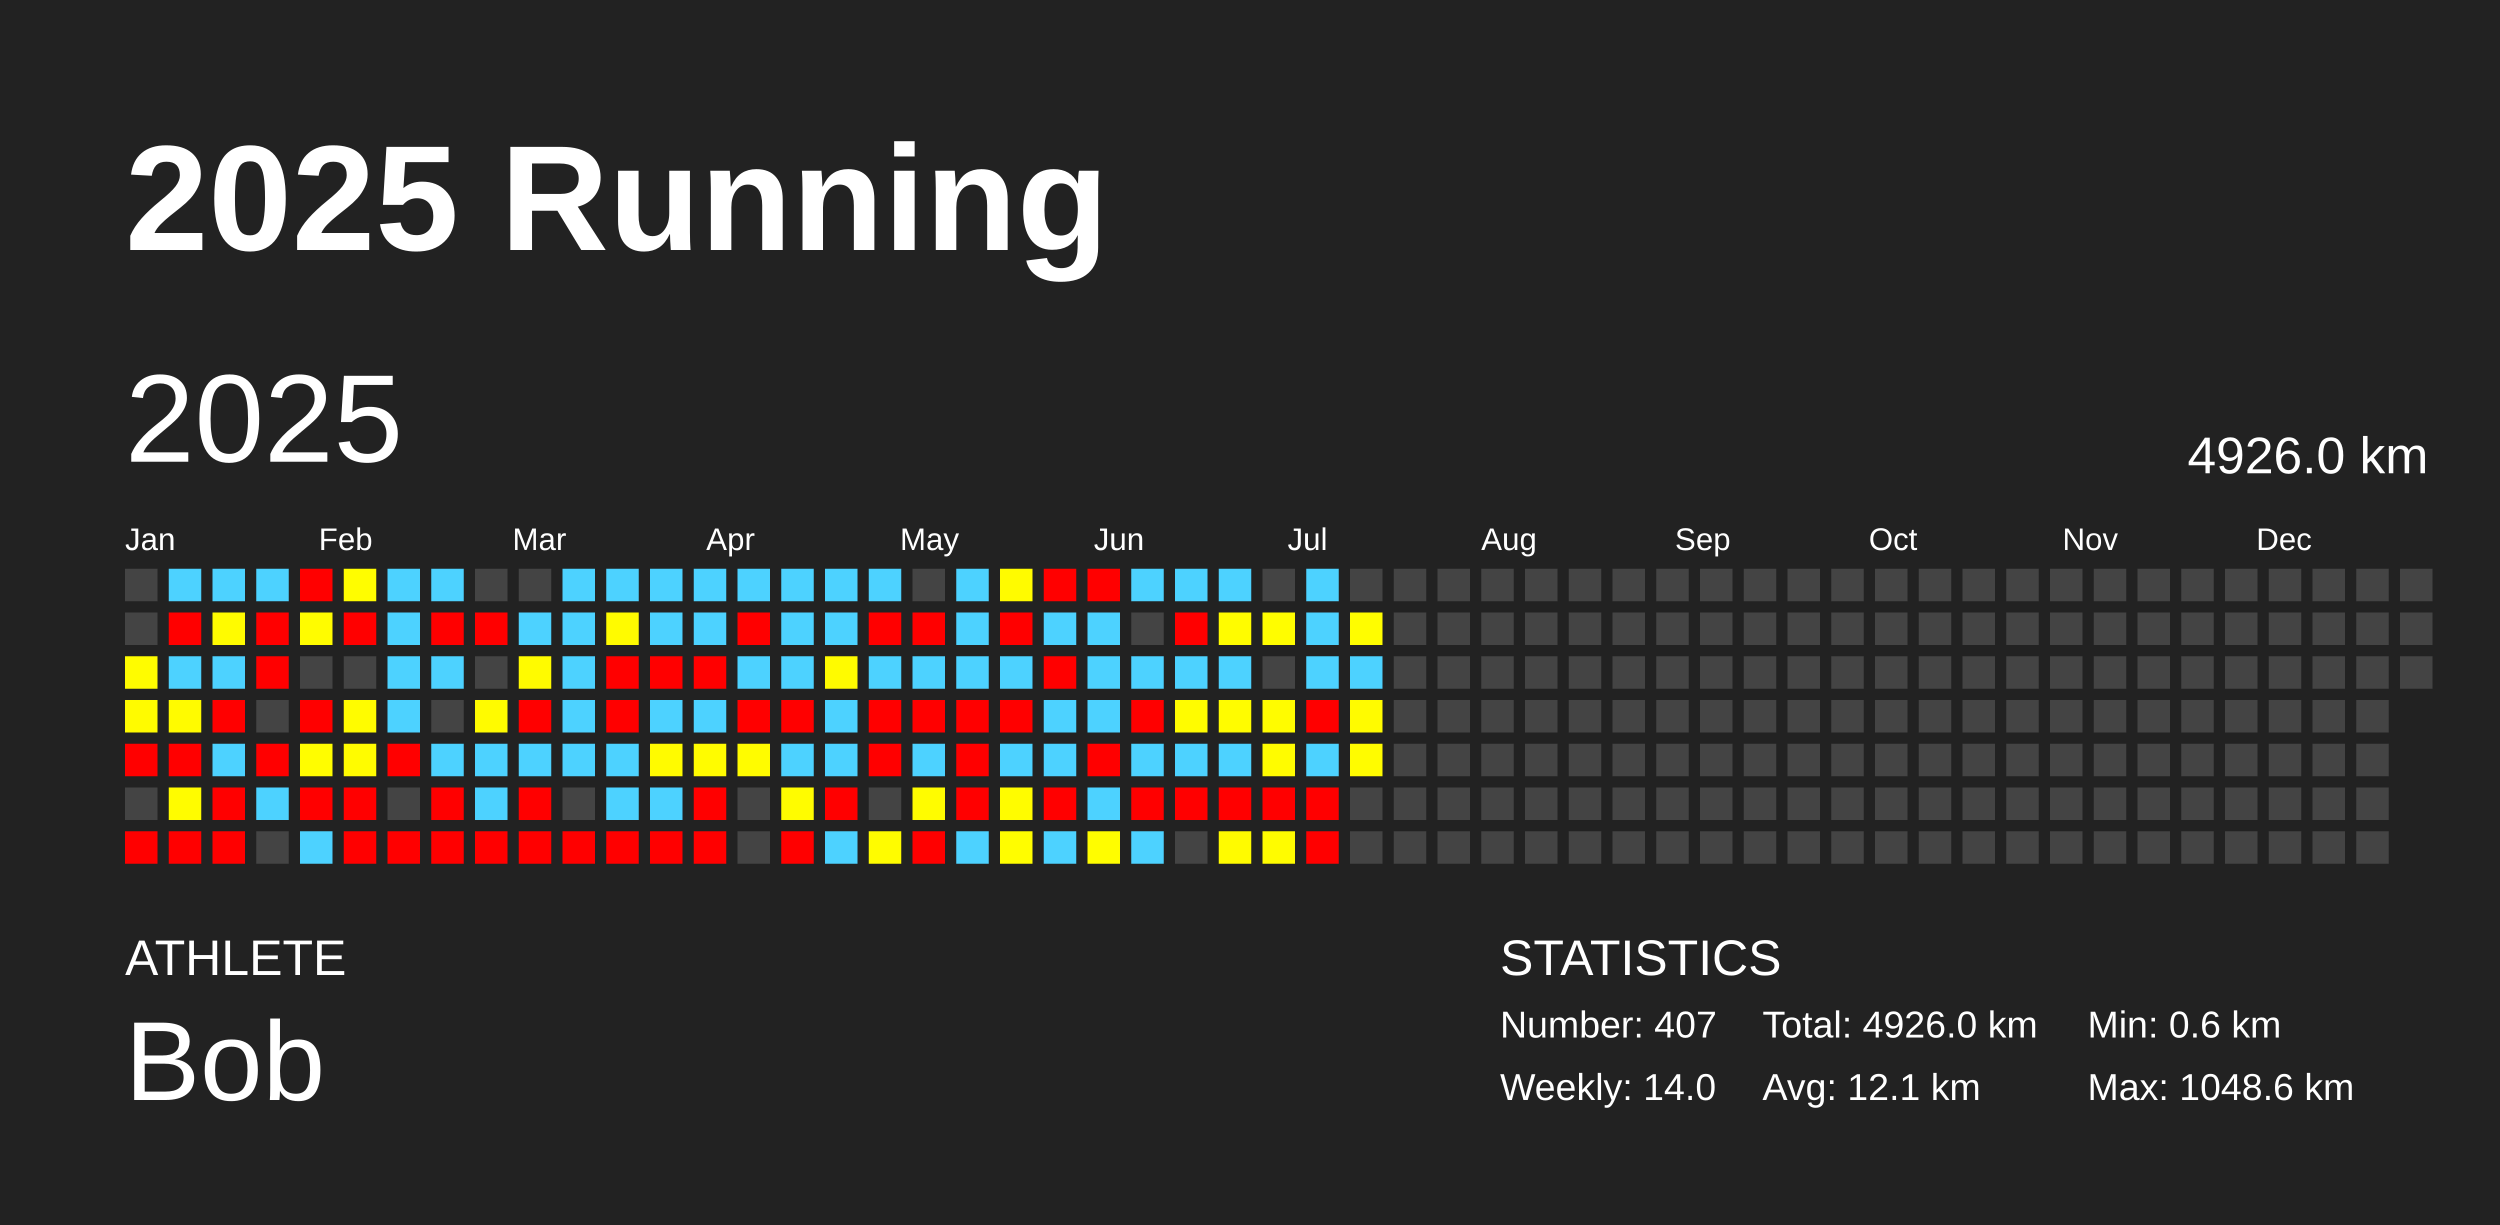
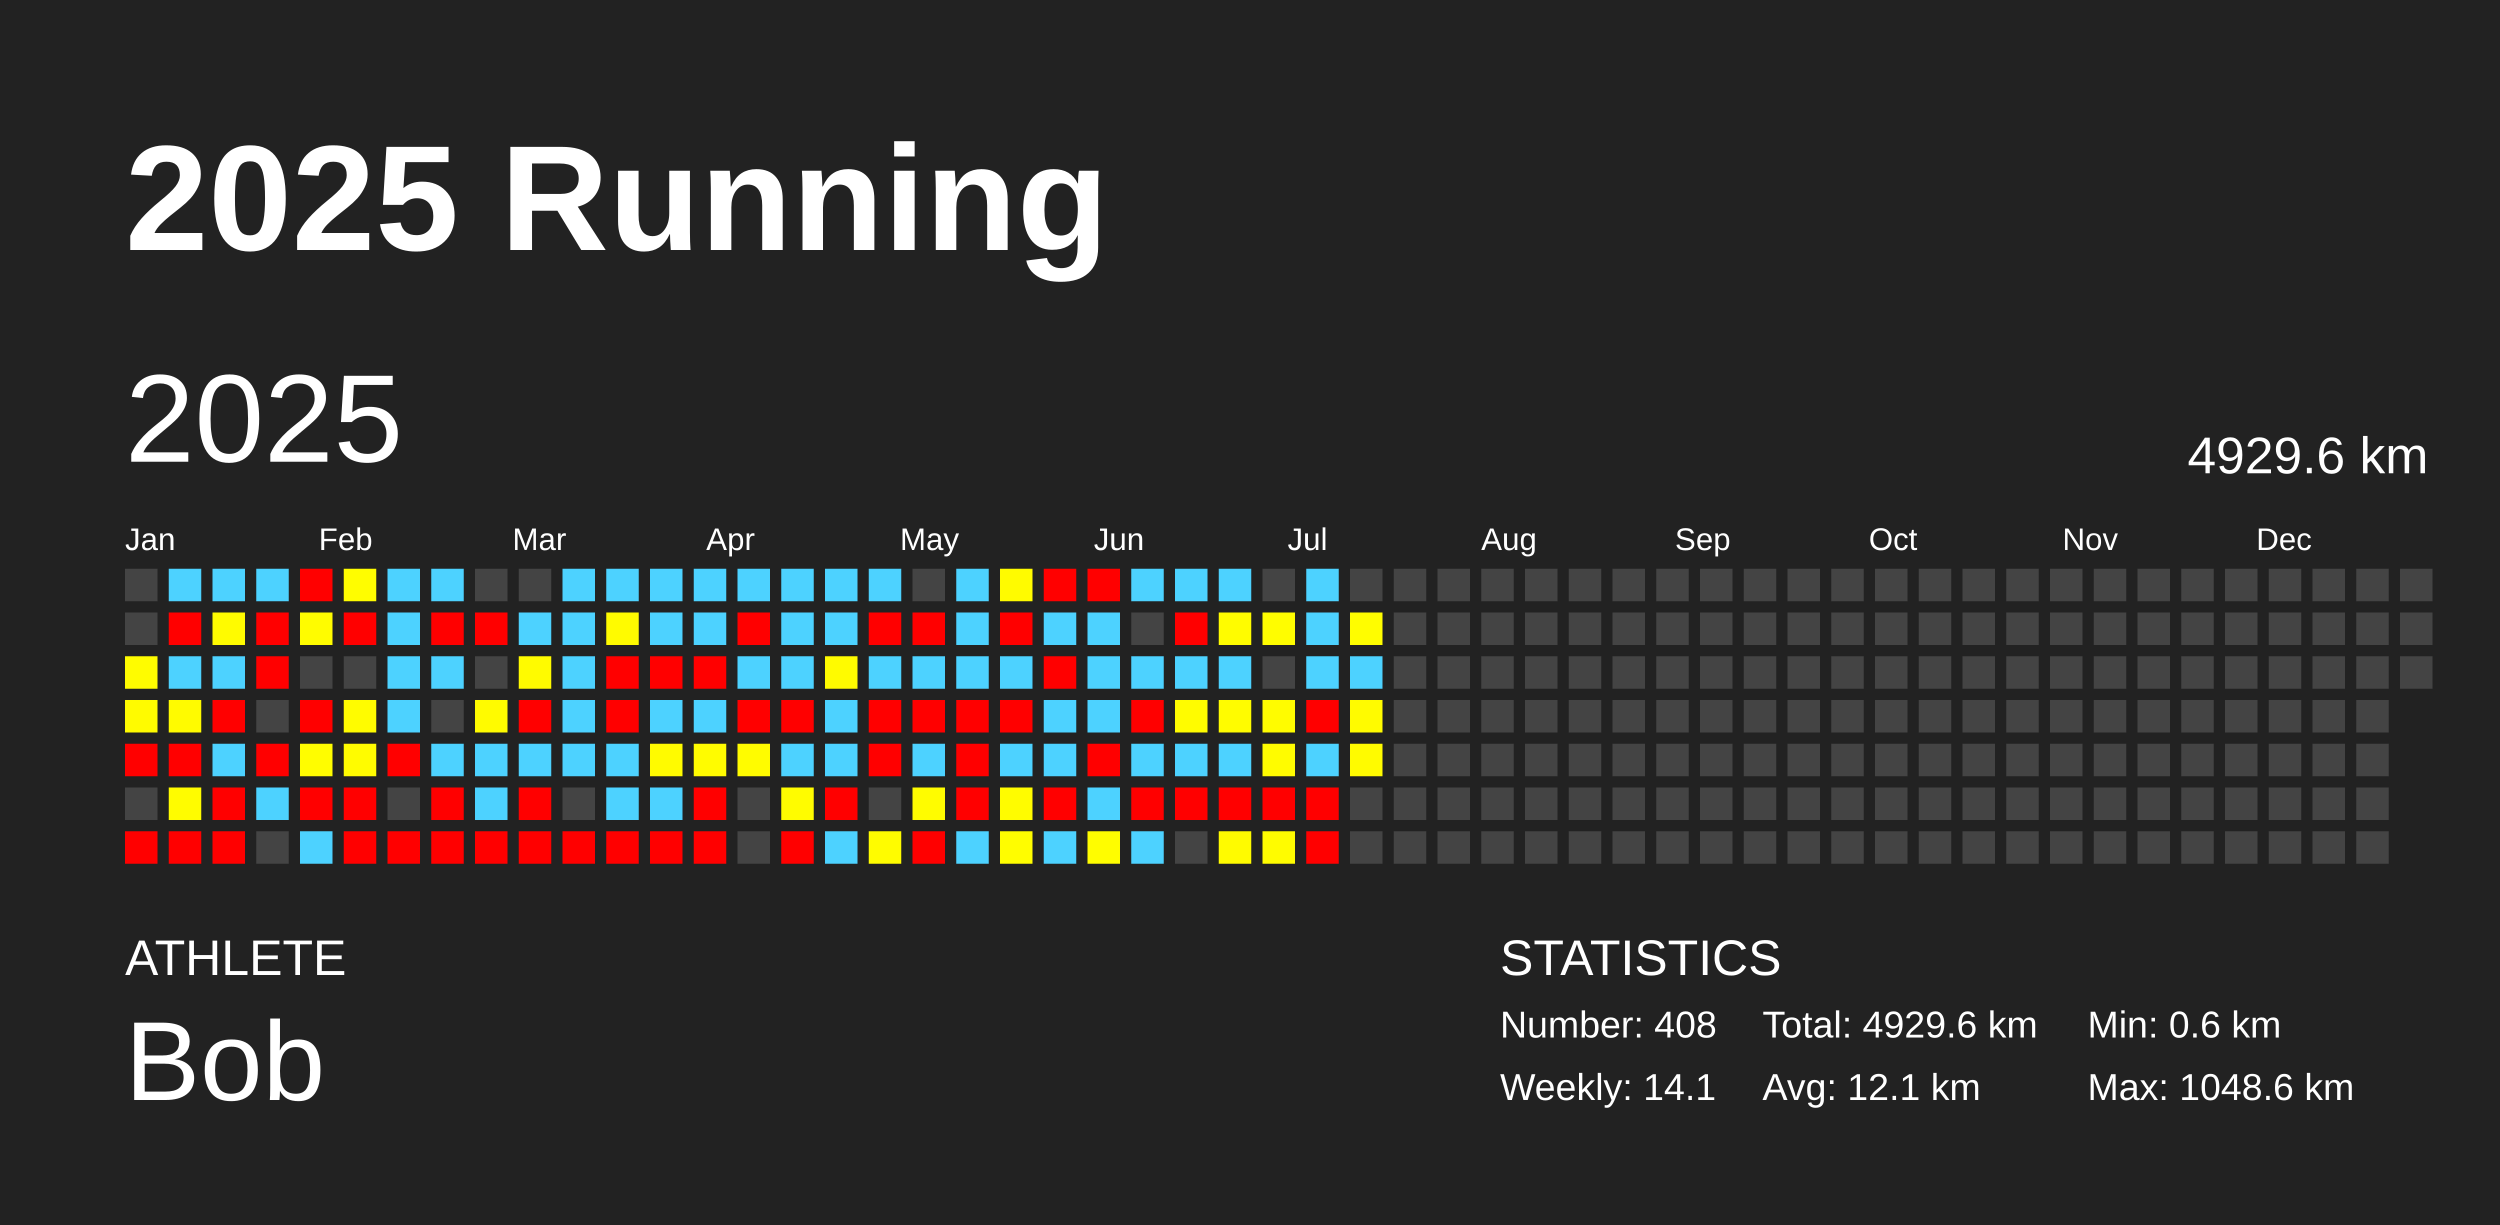
<svg xmlns="http://www.w3.org/2000/svg" baseProfile="full" height="98mm" version="1.1" viewBox="0,0,200,98" width="200mm">
  <defs />
  <rect fill="#222222" height="98" width="200" x="0" y="0" />
  <text fill="#FFFFFF" style="font-size:12px; font-family:Arial; font-weight:bold;" x="10" y="20">2025 Running</text>
  <text fill="#FFFFFF" style="font-size:4px; font-family:Arial" x="10" y="78">ATHLETE</text>
  <text fill="#FFFFFF" style="font-size:9px; font-family:Arial" x="10" y="88">Bob</text>
  <text fill="#FFFFFF" style="font-size:4px; font-family:Arial" x="120" y="78">STATISTICS</text>
-   <text fill="#FFFFFF" style="font-size:3px; font-family:Arial" x="120" y="83">Number: 407</text>
-   <text fill="#FFFFFF" style="font-size:3px; font-family:Arial" x="120" y="88">Weekly: 14.0</text>
-   <text fill="#FFFFFF" style="font-size:3px; font-family:Arial" x="141" y="83">Total: 4926.0 km</text>
+   <text fill="#FFFFFF" style="font-size:3px; font-family:Arial" x="120" y="83">Number: 408</text>
+   <text fill="#FFFFFF" style="font-size:3px; font-family:Arial" x="120" y="88">Weekly: 14.1</text>
+   <text fill="#FFFFFF" style="font-size:3px; font-family:Arial" x="141" y="83">Total: 4929.6 km</text>
  <text fill="#FFFFFF" style="font-size:3px; font-family:Arial" x="141" y="88">Avg: 12.1 km</text>
  <text fill="#FFFFFF" style="font-size:3px; font-family:Arial" x="167" y="83">Min: 0.6 km</text>
  <text fill="#FFFFFF" style="font-size:3px; font-family:Arial" x="167" y="88">Max: 1048.6 km</text>
  <text dominant-baseline="hanging" fill="#FFFFFF" style="font-size:10.0px; font-family:Arial;" x="10" y="30">2025</text>
-   <text dominant-baseline="hanging" fill="#FFFFFF" style="font-size:4.125px; font-family:Arial;" x="175" y="35">4926.0 km</text>
+   <text dominant-baseline="hanging" fill="#FFFFFF" style="font-size:4.125px; font-family:Arial;" x="175" y="35">4929.6 km</text>
  <text fill="#FFFFFF" style="font-size:2.5px; font-family:Arial" x="10.0" y="44">Jan</text>
  <text fill="#FFFFFF" style="font-size:2.5px; font-family:Arial" x="25.5" y="44">Feb</text>
  <text fill="#FFFFFF" style="font-size:2.5px; font-family:Arial" x="41.0" y="44">Mar</text>
  <text fill="#FFFFFF" style="font-size:2.5px; font-family:Arial" x="56.5" y="44">Apr</text>
  <text fill="#FFFFFF" style="font-size:2.5px; font-family:Arial" x="72.0" y="44">May</text>
  <text fill="#FFFFFF" style="font-size:2.5px; font-family:Arial" x="87.5" y="44">Jun</text>
  <text fill="#FFFFFF" style="font-size:2.5px; font-family:Arial" x="103.0" y="44">Jul</text>
  <text fill="#FFFFFF" style="font-size:2.5px; font-family:Arial" x="118.5" y="44">Aug</text>
  <text fill="#FFFFFF" style="font-size:2.5px; font-family:Arial" x="134.0" y="44">Sep</text>
  <text fill="#FFFFFF" style="font-size:2.5px; font-family:Arial" x="149.5" y="44">Oct</text>
  <text fill="#FFFFFF" style="font-size:2.5px; font-family:Arial" x="165.0" y="44">Nov</text>
  <text fill="#FFFFFF" style="font-size:2.5px; font-family:Arial" x="180.5" y="44">Dec</text>
  <rect fill="#444444" height="2.6" width="2.6" x="10.0" y="45.5" />
  <rect fill="#444444" height="2.6" width="2.6" x="10.0" y="49.0" />
  <rect fill="#fffc00" height="2.6" width="2.6" x="10.0" y="52.5" />
  <rect fill="#fffb00" height="2.6" width="2.6" x="10.0" y="56.0" />
  <rect fill="red" height="2.6" width="2.6" x="10.0" y="59.5" />
  <rect fill="#444444" height="2.6" width="2.6" x="10.0" y="63.0" />
  <rect fill="red" height="2.6" width="2.6" x="10.0" y="66.5" />
  <rect fill="#4dd2ff" height="2.6" width="2.6" x="13.5" y="45.5" />
  <rect fill="red" height="2.6" width="2.6" x="13.5" y="49.0" />
  <rect fill="#4dd2ff" height="2.6" width="2.6" x="13.5" y="52.5" />
  <rect fill="#fffb00" height="2.6" width="2.6" x="13.5" y="56.0" />
  <rect fill="red" height="2.6" width="2.6" x="13.5" y="59.5" />
  <rect fill="#fffc00" height="2.6" width="2.6" x="13.5" y="63.0" />
  <rect fill="red" height="2.6" width="2.6" x="13.5" y="66.5" />
  <rect fill="#4dd2ff" height="2.6" width="2.6" x="17.0" y="45.5" />
  <rect fill="#fffb00" height="2.6" width="2.6" x="17.0" y="49.0" />
  <rect fill="#4dd2ff" height="2.6" width="2.6" x="17.0" y="52.5" />
  <rect fill="red" height="2.6" width="2.6" x="17.0" y="56.0" />
  <rect fill="#4dd2ff" height="2.6" width="2.6" x="17.0" y="59.5" />
  <rect fill="red" height="2.6" width="2.6" x="17.0" y="63.0" />
  <rect fill="red" height="2.6" width="2.6" x="17.0" y="66.5" />
  <rect fill="#4dd2ff" height="2.6" width="2.6" x="20.5" y="45.5" />
  <rect fill="red" height="2.6" width="2.6" x="20.5" y="49.0" />
  <rect fill="red" height="2.6" width="2.6" x="20.5" y="52.5" />
  <rect fill="#444444" height="2.6" width="2.6" x="20.5" y="56.0" />
  <rect fill="red" height="2.6" width="2.6" x="20.5" y="59.5" />
  <rect fill="#4dd2ff" height="2.6" width="2.6" x="20.5" y="63.0" />
  <rect fill="#444444" height="2.6" width="2.6" x="20.5" y="66.5" />
  <rect fill="red" height="2.6" width="2.6" x="24.0" y="45.5" />
  <rect fill="#fffc00" height="2.6" width="2.6" x="24.0" y="49.0" />
  <rect fill="#444444" height="2.6" width="2.6" x="24.0" y="52.5" />
  <rect fill="red" height="2.6" width="2.6" x="24.0" y="56.0" />
  <rect fill="#fffd00" height="2.6" width="2.6" x="24.0" y="59.5" />
  <rect fill="red" height="2.6" width="2.6" x="24.0" y="63.0" />
  <rect fill="#4dd2ff" height="2.6" width="2.6" x="24.0" y="66.5" />
  <rect fill="#fffd00" height="2.6" width="2.6" x="27.5" y="45.5" />
  <rect fill="red" height="2.6" width="2.6" x="27.5" y="49.0" />
  <rect fill="#444444" height="2.6" width="2.6" x="27.5" y="52.5" />
  <rect fill="#fffc00" height="2.6" width="2.6" x="27.5" y="56.0" />
  <rect fill="#fffc00" height="2.6" width="2.6" x="27.5" y="59.5" />
  <rect fill="red" height="2.6" width="2.6" x="27.5" y="63.0" />
  <rect fill="red" height="2.6" width="2.6" x="27.5" y="66.5" />
  <rect fill="#4dd2ff" height="2.6" width="2.6" x="31.0" y="45.5" />
  <rect fill="#4dd2ff" height="2.6" width="2.6" x="31.0" y="49.0" />
  <rect fill="#4dd2ff" height="2.6" width="2.6" x="31.0" y="52.5" />
  <rect fill="#4dd2ff" height="2.6" width="2.6" x="31.0" y="56.0" />
  <rect fill="red" height="2.6" width="2.6" x="31.0" y="59.5" />
  <rect fill="#444444" height="2.6" width="2.6" x="31.0" y="63.0" />
  <rect fill="red" height="2.6" width="2.6" x="31.0" y="66.5" />
  <rect fill="#4dd2ff" height="2.6" width="2.6" x="34.5" y="45.5" />
  <rect fill="red" height="2.6" width="2.6" x="34.5" y="49.0" />
  <rect fill="#4dd2ff" height="2.6" width="2.6" x="34.5" y="52.5" />
  <rect fill="#444444" height="2.6" width="2.6" x="34.5" y="56.0" />
  <rect fill="#4dd2ff" height="2.6" width="2.6" x="34.5" y="59.5" />
  <rect fill="red" height="2.6" width="2.6" x="34.5" y="63.0" />
  <rect fill="red" height="2.6" width="2.6" x="34.5" y="66.5" />
  <rect fill="#444444" height="2.6" width="2.6" x="38.0" y="45.5" />
  <rect fill="red" height="2.6" width="2.6" x="38.0" y="49.0" />
  <rect fill="#444444" height="2.6" width="2.6" x="38.0" y="52.5" />
  <rect fill="#fffb00" height="2.6" width="2.6" x="38.0" y="56.0" />
  <rect fill="#4dd2ff" height="2.6" width="2.6" x="38.0" y="59.5" />
  <rect fill="#4dd2ff" height="2.6" width="2.6" x="38.0" y="63.0" />
  <rect fill="red" height="2.6" width="2.6" x="38.0" y="66.5" />
  <rect fill="#444444" height="2.6" width="2.6" x="41.5" y="45.5" />
  <rect fill="#4dd2ff" height="2.6" width="2.6" x="41.5" y="49.0" />
  <rect fill="#fffb00" height="2.6" width="2.6" x="41.5" y="52.5" />
  <rect fill="red" height="2.6" width="2.6" x="41.5" y="56.0" />
  <rect fill="#4dd2ff" height="2.6" width="2.6" x="41.5" y="59.5" />
  <rect fill="red" height="2.6" width="2.6" x="41.5" y="63.0" />
  <rect fill="red" height="2.6" width="2.6" x="41.5" y="66.5" />
  <rect fill="#4dd2ff" height="2.6" width="2.6" x="45.0" y="45.5" />
  <rect fill="#4dd2ff" height="2.6" width="2.6" x="45.0" y="49.0" />
  <rect fill="#4dd2ff" height="2.6" width="2.6" x="45.0" y="52.5" />
  <rect fill="#4dd2ff" height="2.6" width="2.6" x="45.0" y="56.0" />
  <rect fill="#4dd2ff" height="2.6" width="2.6" x="45.0" y="59.5" />
  <rect fill="#444444" height="2.6" width="2.6" x="45.0" y="63.0" />
  <rect fill="red" height="2.6" width="2.6" x="45.0" y="66.5" />
  <rect fill="#4dd2ff" height="2.6" width="2.6" x="48.5" y="45.5" />
  <rect fill="#fffb00" height="2.6" width="2.6" x="48.5" y="49.0" />
  <rect fill="red" height="2.6" width="2.6" x="48.5" y="52.5" />
  <rect fill="red" height="2.6" width="2.6" x="48.5" y="56.0" />
  <rect fill="#4dd2ff" height="2.6" width="2.6" x="48.5" y="59.5" />
  <rect fill="#4dd2ff" height="2.6" width="2.6" x="48.5" y="63.0" />
  <rect fill="red" height="2.6" width="2.6" x="48.5" y="66.5" />
  <rect fill="#4dd2ff" height="2.6" width="2.6" x="52.0" y="45.5" />
  <rect fill="#4dd2ff" height="2.6" width="2.6" x="52.0" y="49.0" />
  <rect fill="red" height="2.6" width="2.6" x="52.0" y="52.5" />
  <rect fill="#4dd2ff" height="2.6" width="2.6" x="52.0" y="56.0" />
  <rect fill="#fffb00" height="2.6" width="2.6" x="52.0" y="59.5" />
  <rect fill="#4dd2ff" height="2.6" width="2.6" x="52.0" y="63.0" />
  <rect fill="red" height="2.6" width="2.6" x="52.0" y="66.5" />
  <rect fill="#4dd2ff" height="2.6" width="2.6" x="55.5" y="45.5" />
  <rect fill="#4dd2ff" height="2.6" width="2.6" x="55.5" y="49.0" />
  <rect fill="red" height="2.6" width="2.6" x="55.5" y="52.5" />
  <rect fill="#4dd2ff" height="2.6" width="2.6" x="55.5" y="56.0" />
  <rect fill="#fffc00" height="2.6" width="2.6" x="55.5" y="59.5" />
  <rect fill="red" height="2.6" width="2.6" x="55.5" y="63.0" />
  <rect fill="red" height="2.6" width="2.6" x="55.5" y="66.5" />
  <rect fill="#4dd2ff" height="2.6" width="2.6" x="59.0" y="45.5" />
  <rect fill="red" height="2.6" width="2.6" x="59.0" y="49.0" />
  <rect fill="#4dd2ff" height="2.6" width="2.6" x="59.0" y="52.5" />
  <rect fill="red" height="2.6" width="2.6" x="59.0" y="56.0" />
  <rect fill="#fffc00" height="2.6" width="2.6" x="59.0" y="59.5" />
  <rect fill="#444444" height="2.6" width="2.6" x="59.0" y="63.0" />
  <rect fill="#444444" height="2.6" width="2.6" x="59.0" y="66.5" />
  <rect fill="#4dd2ff" height="2.6" width="2.6" x="62.5" y="45.5" />
  <rect fill="#4dd2ff" height="2.6" width="2.6" x="62.5" y="49.0" />
  <rect fill="#4dd2ff" height="2.6" width="2.6" x="62.5" y="52.5" />
  <rect fill="red" height="2.6" width="2.6" x="62.5" y="56.0" />
  <rect fill="#4dd2ff" height="2.6" width="2.6" x="62.5" y="59.5" />
  <rect fill="#fffc00" height="2.6" width="2.6" x="62.5" y="63.0" />
  <rect fill="red" height="2.6" width="2.6" x="62.5" y="66.5" />
  <rect fill="#4dd2ff" height="2.6" width="2.6" x="66.0" y="45.5" />
  <rect fill="#4dd2ff" height="2.6" width="2.6" x="66.0" y="49.0" />
  <rect fill="#fffb00" height="2.6" width="2.6" x="66.0" y="52.5" />
  <rect fill="#4dd2ff" height="2.6" width="2.6" x="66.0" y="56.0" />
  <rect fill="#4dd2ff" height="2.6" width="2.6" x="66.0" y="59.5" />
  <rect fill="red" height="2.6" width="2.6" x="66.0" y="63.0" />
  <rect fill="#4dd2ff" height="2.6" width="2.6" x="66.0" y="66.5" />
  <rect fill="#4dd2ff" height="2.6" width="2.6" x="69.5" y="45.5" />
  <rect fill="red" height="2.6" width="2.6" x="69.5" y="49.0" />
  <rect fill="#4dd2ff" height="2.6" width="2.6" x="69.5" y="52.5" />
  <rect fill="red" height="2.6" width="2.6" x="69.5" y="56.0" />
  <rect fill="red" height="2.6" width="2.6" x="69.5" y="59.5" />
  <rect fill="#444444" height="2.6" width="2.6" x="69.5" y="63.0" />
  <rect fill="#fffc00" height="2.6" width="2.6" x="69.5" y="66.5" />
  <rect fill="#444444" height="2.6" width="2.6" x="73.0" y="45.5" />
  <rect fill="red" height="2.6" width="2.6" x="73.0" y="49.0" />
  <rect fill="#4dd2ff" height="2.6" width="2.6" x="73.0" y="52.5" />
  <rect fill="red" height="2.6" width="2.6" x="73.0" y="56.0" />
  <rect fill="#4dd2ff" height="2.6" width="2.6" x="73.0" y="59.5" />
  <rect fill="#fffc00" height="2.6" width="2.6" x="73.0" y="63.0" />
  <rect fill="red" height="2.6" width="2.6" x="73.0" y="66.5" />
  <rect fill="#4dd2ff" height="2.6" width="2.6" x="76.5" y="45.5" />
  <rect fill="#4dd2ff" height="2.6" width="2.6" x="76.5" y="49.0" />
  <rect fill="#4dd2ff" height="2.6" width="2.6" x="76.5" y="52.5" />
  <rect fill="red" height="2.6" width="2.6" x="76.5" y="56.0" />
  <rect fill="red" height="2.6" width="2.6" x="76.5" y="59.5" />
  <rect fill="red" height="2.6" width="2.6" x="76.5" y="63.0" />
  <rect fill="#4dd2ff" height="2.6" width="2.6" x="76.5" y="66.5" />
  <rect fill="#fffb00" height="2.6" width="2.6" x="80.0" y="45.5" />
  <rect fill="red" height="2.6" width="2.6" x="80.0" y="49.0" />
  <rect fill="#4dd2ff" height="2.6" width="2.6" x="80.0" y="52.5" />
  <rect fill="red" height="2.6" width="2.6" x="80.0" y="56.0" />
  <rect fill="#4dd2ff" height="2.6" width="2.6" x="80.0" y="59.5" />
  <rect fill="#fffc00" height="2.6" width="2.6" x="80.0" y="63.0" />
  <rect fill="#fffd00" height="2.6" width="2.6" x="80.0" y="66.5" />
  <rect fill="red" height="2.6" width="2.6" x="83.5" y="45.5" />
  <rect fill="#4dd2ff" height="2.6" width="2.6" x="83.5" y="49.0" />
  <rect fill="red" height="2.6" width="2.6" x="83.5" y="52.5" />
  <rect fill="#4dd2ff" height="2.6" width="2.6" x="83.5" y="56.0" />
  <rect fill="#4dd2ff" height="2.6" width="2.6" x="83.5" y="59.5" />
  <rect fill="red" height="2.6" width="2.6" x="83.5" y="63.0" />
  <rect fill="#4dd2ff" height="2.6" width="2.6" x="83.5" y="66.5" />
  <rect fill="red" height="2.6" width="2.6" x="87.0" y="45.5" />
  <rect fill="#4dd2ff" height="2.6" width="2.6" x="87.0" y="49.0" />
  <rect fill="#4dd2ff" height="2.6" width="2.6" x="87.0" y="52.5" />
  <rect fill="#4dd2ff" height="2.6" width="2.6" x="87.0" y="56.0" />
  <rect fill="red" height="2.6" width="2.6" x="87.0" y="59.5" />
  <rect fill="#4dd2ff" height="2.6" width="2.6" x="87.0" y="63.0" />
  <rect fill="#fffd00" height="2.6" width="2.6" x="87.0" y="66.5" />
  <rect fill="#4dd2ff" height="2.6" width="2.6" x="90.5" y="45.5" />
  <rect fill="#444444" height="2.6" width="2.6" x="90.5" y="49.0" />
  <rect fill="#4dd2ff" height="2.6" width="2.6" x="90.5" y="52.5" />
  <rect fill="red" height="2.6" width="2.6" x="90.5" y="56.0" />
  <rect fill="#4dd2ff" height="2.6" width="2.6" x="90.5" y="59.5" />
  <rect fill="red" height="2.6" width="2.6" x="90.5" y="63.0" />
  <rect fill="#4dd2ff" height="2.6" width="2.6" x="90.5" y="66.5" />
  <rect fill="#4dd2ff" height="2.6" width="2.6" x="94.0" y="45.5" />
  <rect fill="red" height="2.6" width="2.6" x="94.0" y="49.0" />
  <rect fill="#4dd2ff" height="2.6" width="2.6" x="94.0" y="52.5" />
  <rect fill="#fffc00" height="2.6" width="2.6" x="94.0" y="56.0" />
  <rect fill="#4dd2ff" height="2.6" width="2.6" x="94.0" y="59.5" />
  <rect fill="red" height="2.6" width="2.6" x="94.0" y="63.0" />
  <rect fill="#444444" height="2.6" width="2.6" x="94.0" y="66.5" />
  <rect fill="#4dd2ff" height="2.6" width="2.6" x="97.5" y="45.5" />
  <rect fill="#fffc00" height="2.6" width="2.6" x="97.5" y="49.0" />
  <rect fill="#4dd2ff" height="2.6" width="2.6" x="97.5" y="52.5" />
  <rect fill="#fffc00" height="2.6" width="2.6" x="97.5" y="56.0" />
  <rect fill="#4dd2ff" height="2.6" width="2.6" x="97.5" y="59.5" />
  <rect fill="red" height="2.6" width="2.6" x="97.5" y="63.0" />
  <rect fill="#fffb00" height="2.6" width="2.6" x="97.5" y="66.5" />
  <rect fill="#444444" height="2.6" width="2.6" x="101.0" y="45.5" />
  <rect fill="#fffd00" height="2.6" width="2.6" x="101.0" y="49.0" />
  <rect fill="#444444" height="2.6" width="2.6" x="101.0" y="52.5" />
  <rect fill="#fffc00" height="2.6" width="2.6" x="101.0" y="56.0" />
  <rect fill="#fffc00" height="2.6" width="2.6" x="101.0" y="59.5" />
  <rect fill="red" height="2.6" width="2.6" x="101.0" y="63.0" />
  <rect fill="#fffc00" height="2.6" width="2.6" x="101.0" y="66.5" />
  <rect fill="#4dd2ff" height="2.6" width="2.6" x="104.5" y="45.5" />
  <rect fill="#4dd2ff" height="2.6" width="2.6" x="104.5" y="49.0" />
  <rect fill="#4dd2ff" height="2.6" width="2.6" x="104.5" y="52.5" />
  <rect fill="red" height="2.6" width="2.6" x="104.5" y="56.0" />
  <rect fill="#4dd2ff" height="2.6" width="2.6" x="104.5" y="59.5" />
  <rect fill="red" height="2.6" width="2.6" x="104.5" y="63.0" />
  <rect fill="red" height="2.6" width="2.6" x="104.5" y="66.5" />
  <rect fill="#444444" height="2.6" width="2.6" x="108.0" y="45.5" />
  <rect fill="#fffd00" height="2.6" width="2.6" x="108.0" y="49.0" />
  <rect fill="#4dd2ff" height="2.6" width="2.6" x="108.0" y="52.5" />
  <rect fill="#fffb00" height="2.6" width="2.6" x="108.0" y="56.0" />
-   <rect fill="#fffc00" height="2.6" width="2.6" x="108.0" y="59.5" />
+   <rect fill="#fffb00" height="2.6" width="2.6" x="108.0" y="59.5" />
  <rect fill="#444444" height="2.6" width="2.6" x="108.0" y="63.0" />
  <rect fill="#444444" height="2.6" width="2.6" x="108.0" y="66.5" />
  <rect fill="#444444" height="2.6" width="2.6" x="111.5" y="45.5" />
  <rect fill="#444444" height="2.6" width="2.6" x="111.5" y="49.0" />
  <rect fill="#444444" height="2.6" width="2.6" x="111.5" y="52.5" />
  <rect fill="#444444" height="2.6" width="2.6" x="111.5" y="56.0" />
  <rect fill="#444444" height="2.6" width="2.6" x="111.5" y="59.5" />
  <rect fill="#444444" height="2.6" width="2.6" x="111.5" y="63.0" />
  <rect fill="#444444" height="2.6" width="2.6" x="111.5" y="66.5" />
  <rect fill="#444444" height="2.6" width="2.6" x="115.0" y="45.5" />
  <rect fill="#444444" height="2.6" width="2.6" x="115.0" y="49.0" />
  <rect fill="#444444" height="2.6" width="2.6" x="115.0" y="52.5" />
  <rect fill="#444444" height="2.6" width="2.6" x="115.0" y="56.0" />
  <rect fill="#444444" height="2.6" width="2.6" x="115.0" y="59.5" />
  <rect fill="#444444" height="2.6" width="2.6" x="115.0" y="63.0" />
  <rect fill="#444444" height="2.6" width="2.6" x="115.0" y="66.5" />
  <rect fill="#444444" height="2.6" width="2.6" x="118.5" y="45.5" />
  <rect fill="#444444" height="2.6" width="2.6" x="118.5" y="49.0" />
  <rect fill="#444444" height="2.6" width="2.6" x="118.5" y="52.5" />
  <rect fill="#444444" height="2.6" width="2.6" x="118.5" y="56.0" />
  <rect fill="#444444" height="2.6" width="2.6" x="118.5" y="59.5" />
  <rect fill="#444444" height="2.6" width="2.6" x="118.5" y="63.0" />
  <rect fill="#444444" height="2.6" width="2.6" x="118.5" y="66.5" />
  <rect fill="#444444" height="2.6" width="2.6" x="122.0" y="45.5" />
  <rect fill="#444444" height="2.6" width="2.6" x="122.0" y="49.0" />
  <rect fill="#444444" height="2.6" width="2.6" x="122.0" y="52.5" />
  <rect fill="#444444" height="2.6" width="2.6" x="122.0" y="56.0" />
  <rect fill="#444444" height="2.6" width="2.6" x="122.0" y="59.5" />
  <rect fill="#444444" height="2.6" width="2.6" x="122.0" y="63.0" />
  <rect fill="#444444" height="2.6" width="2.6" x="122.0" y="66.5" />
  <rect fill="#444444" height="2.6" width="2.6" x="125.5" y="45.5" />
  <rect fill="#444444" height="2.6" width="2.6" x="125.5" y="49.0" />
  <rect fill="#444444" height="2.6" width="2.6" x="125.5" y="52.5" />
  <rect fill="#444444" height="2.6" width="2.6" x="125.5" y="56.0" />
  <rect fill="#444444" height="2.6" width="2.6" x="125.5" y="59.5" />
  <rect fill="#444444" height="2.6" width="2.6" x="125.5" y="63.0" />
  <rect fill="#444444" height="2.6" width="2.6" x="125.5" y="66.5" />
  <rect fill="#444444" height="2.6" width="2.6" x="129.0" y="45.5" />
  <rect fill="#444444" height="2.6" width="2.6" x="129.0" y="49.0" />
  <rect fill="#444444" height="2.6" width="2.6" x="129.0" y="52.5" />
  <rect fill="#444444" height="2.6" width="2.6" x="129.0" y="56.0" />
  <rect fill="#444444" height="2.6" width="2.6" x="129.0" y="59.5" />
  <rect fill="#444444" height="2.6" width="2.6" x="129.0" y="63.0" />
  <rect fill="#444444" height="2.6" width="2.6" x="129.0" y="66.5" />
  <rect fill="#444444" height="2.6" width="2.6" x="132.5" y="45.5" />
  <rect fill="#444444" height="2.6" width="2.6" x="132.5" y="49.0" />
  <rect fill="#444444" height="2.6" width="2.6" x="132.5" y="52.5" />
  <rect fill="#444444" height="2.6" width="2.6" x="132.5" y="56.0" />
  <rect fill="#444444" height="2.6" width="2.6" x="132.5" y="59.5" />
  <rect fill="#444444" height="2.6" width="2.6" x="132.5" y="63.0" />
  <rect fill="#444444" height="2.6" width="2.6" x="132.5" y="66.5" />
  <rect fill="#444444" height="2.6" width="2.6" x="136.0" y="45.5" />
  <rect fill="#444444" height="2.6" width="2.6" x="136.0" y="49.0" />
  <rect fill="#444444" height="2.6" width="2.6" x="136.0" y="52.5" />
  <rect fill="#444444" height="2.6" width="2.6" x="136.0" y="56.0" />
  <rect fill="#444444" height="2.6" width="2.6" x="136.0" y="59.5" />
  <rect fill="#444444" height="2.6" width="2.6" x="136.0" y="63.0" />
  <rect fill="#444444" height="2.6" width="2.6" x="136.0" y="66.5" />
  <rect fill="#444444" height="2.6" width="2.6" x="139.5" y="45.5" />
  <rect fill="#444444" height="2.6" width="2.6" x="139.5" y="49.0" />
  <rect fill="#444444" height="2.6" width="2.6" x="139.5" y="52.5" />
  <rect fill="#444444" height="2.6" width="2.6" x="139.5" y="56.0" />
  <rect fill="#444444" height="2.6" width="2.6" x="139.5" y="59.5" />
  <rect fill="#444444" height="2.6" width="2.6" x="139.5" y="63.0" />
  <rect fill="#444444" height="2.6" width="2.6" x="139.5" y="66.5" />
  <rect fill="#444444" height="2.6" width="2.6" x="143.0" y="45.5" />
  <rect fill="#444444" height="2.6" width="2.6" x="143.0" y="49.0" />
  <rect fill="#444444" height="2.6" width="2.6" x="143.0" y="52.5" />
  <rect fill="#444444" height="2.6" width="2.6" x="143.0" y="56.0" />
  <rect fill="#444444" height="2.6" width="2.6" x="143.0" y="59.5" />
  <rect fill="#444444" height="2.6" width="2.6" x="143.0" y="63.0" />
  <rect fill="#444444" height="2.6" width="2.6" x="143.0" y="66.5" />
  <rect fill="#444444" height="2.6" width="2.6" x="146.5" y="45.5" />
  <rect fill="#444444" height="2.6" width="2.6" x="146.5" y="49.0" />
  <rect fill="#444444" height="2.6" width="2.6" x="146.5" y="52.5" />
  <rect fill="#444444" height="2.6" width="2.6" x="146.5" y="56.0" />
  <rect fill="#444444" height="2.6" width="2.6" x="146.5" y="59.5" />
  <rect fill="#444444" height="2.6" width="2.6" x="146.5" y="63.0" />
  <rect fill="#444444" height="2.6" width="2.6" x="146.5" y="66.5" />
  <rect fill="#444444" height="2.6" width="2.6" x="150.0" y="45.5" />
  <rect fill="#444444" height="2.6" width="2.6" x="150.0" y="49.0" />
  <rect fill="#444444" height="2.6" width="2.6" x="150.0" y="52.5" />
  <rect fill="#444444" height="2.6" width="2.6" x="150.0" y="56.0" />
  <rect fill="#444444" height="2.6" width="2.6" x="150.0" y="59.5" />
  <rect fill="#444444" height="2.6" width="2.6" x="150.0" y="63.0" />
  <rect fill="#444444" height="2.6" width="2.6" x="150.0" y="66.5" />
  <rect fill="#444444" height="2.6" width="2.6" x="153.5" y="45.5" />
  <rect fill="#444444" height="2.6" width="2.6" x="153.5" y="49.0" />
  <rect fill="#444444" height="2.6" width="2.6" x="153.5" y="52.5" />
  <rect fill="#444444" height="2.6" width="2.6" x="153.5" y="56.0" />
  <rect fill="#444444" height="2.6" width="2.6" x="153.5" y="59.5" />
  <rect fill="#444444" height="2.6" width="2.6" x="153.5" y="63.0" />
  <rect fill="#444444" height="2.6" width="2.6" x="153.5" y="66.5" />
  <rect fill="#444444" height="2.6" width="2.6" x="157.0" y="45.5" />
  <rect fill="#444444" height="2.6" width="2.6" x="157.0" y="49.0" />
  <rect fill="#444444" height="2.6" width="2.6" x="157.0" y="52.5" />
  <rect fill="#444444" height="2.6" width="2.6" x="157.0" y="56.0" />
  <rect fill="#444444" height="2.6" width="2.6" x="157.0" y="59.5" />
  <rect fill="#444444" height="2.6" width="2.6" x="157.0" y="63.0" />
  <rect fill="#444444" height="2.6" width="2.6" x="157.0" y="66.5" />
  <rect fill="#444444" height="2.6" width="2.6" x="160.5" y="45.5" />
  <rect fill="#444444" height="2.6" width="2.6" x="160.5" y="49.0" />
  <rect fill="#444444" height="2.6" width="2.6" x="160.5" y="52.5" />
  <rect fill="#444444" height="2.6" width="2.6" x="160.5" y="56.0" />
  <rect fill="#444444" height="2.6" width="2.6" x="160.5" y="59.5" />
  <rect fill="#444444" height="2.6" width="2.6" x="160.5" y="63.0" />
  <rect fill="#444444" height="2.6" width="2.6" x="160.5" y="66.5" />
  <rect fill="#444444" height="2.6" width="2.6" x="164.0" y="45.5" />
  <rect fill="#444444" height="2.6" width="2.6" x="164.0" y="49.0" />
  <rect fill="#444444" height="2.6" width="2.6" x="164.0" y="52.5" />
  <rect fill="#444444" height="2.6" width="2.6" x="164.0" y="56.0" />
  <rect fill="#444444" height="2.6" width="2.6" x="164.0" y="59.5" />
  <rect fill="#444444" height="2.6" width="2.6" x="164.0" y="63.0" />
  <rect fill="#444444" height="2.6" width="2.6" x="164.0" y="66.5" />
  <rect fill="#444444" height="2.6" width="2.6" x="167.5" y="45.5" />
  <rect fill="#444444" height="2.6" width="2.6" x="167.5" y="49.0" />
  <rect fill="#444444" height="2.6" width="2.6" x="167.5" y="52.5" />
  <rect fill="#444444" height="2.6" width="2.6" x="167.5" y="56.0" />
  <rect fill="#444444" height="2.6" width="2.6" x="167.5" y="59.5" />
  <rect fill="#444444" height="2.6" width="2.6" x="167.5" y="63.0" />
  <rect fill="#444444" height="2.6" width="2.6" x="167.5" y="66.5" />
  <rect fill="#444444" height="2.6" width="2.6" x="171.0" y="45.5" />
  <rect fill="#444444" height="2.6" width="2.6" x="171.0" y="49.0" />
  <rect fill="#444444" height="2.6" width="2.6" x="171.0" y="52.5" />
  <rect fill="#444444" height="2.6" width="2.6" x="171.0" y="56.0" />
  <rect fill="#444444" height="2.6" width="2.6" x="171.0" y="59.5" />
  <rect fill="#444444" height="2.6" width="2.6" x="171.0" y="63.0" />
  <rect fill="#444444" height="2.6" width="2.6" x="171.0" y="66.5" />
  <rect fill="#444444" height="2.6" width="2.6" x="174.5" y="45.5" />
  <rect fill="#444444" height="2.6" width="2.6" x="174.5" y="49.0" />
  <rect fill="#444444" height="2.6" width="2.6" x="174.5" y="52.5" />
  <rect fill="#444444" height="2.6" width="2.6" x="174.5" y="56.0" />
  <rect fill="#444444" height="2.6" width="2.6" x="174.5" y="59.5" />
  <rect fill="#444444" height="2.6" width="2.6" x="174.5" y="63.0" />
  <rect fill="#444444" height="2.6" width="2.6" x="174.5" y="66.5" />
  <rect fill="#444444" height="2.6" width="2.6" x="178.0" y="45.5" />
  <rect fill="#444444" height="2.6" width="2.6" x="178.0" y="49.0" />
  <rect fill="#444444" height="2.6" width="2.6" x="178.0" y="52.5" />
  <rect fill="#444444" height="2.6" width="2.6" x="178.0" y="56.0" />
  <rect fill="#444444" height="2.6" width="2.6" x="178.0" y="59.5" />
  <rect fill="#444444" height="2.6" width="2.6" x="178.0" y="63.0" />
  <rect fill="#444444" height="2.6" width="2.6" x="178.0" y="66.5" />
  <rect fill="#444444" height="2.6" width="2.6" x="181.5" y="45.5" />
  <rect fill="#444444" height="2.6" width="2.6" x="181.5" y="49.0" />
  <rect fill="#444444" height="2.6" width="2.6" x="181.5" y="52.5" />
  <rect fill="#444444" height="2.6" width="2.6" x="181.5" y="56.0" />
  <rect fill="#444444" height="2.6" width="2.6" x="181.5" y="59.5" />
  <rect fill="#444444" height="2.6" width="2.6" x="181.5" y="63.0" />
  <rect fill="#444444" height="2.6" width="2.6" x="181.5" y="66.5" />
  <rect fill="#444444" height="2.6" width="2.6" x="185.0" y="45.5" />
  <rect fill="#444444" height="2.6" width="2.6" x="185.0" y="49.0" />
  <rect fill="#444444" height="2.6" width="2.6" x="185.0" y="52.5" />
  <rect fill="#444444" height="2.6" width="2.6" x="185.0" y="56.0" />
  <rect fill="#444444" height="2.6" width="2.6" x="185.0" y="59.5" />
  <rect fill="#444444" height="2.6" width="2.6" x="185.0" y="63.0" />
  <rect fill="#444444" height="2.6" width="2.6" x="185.0" y="66.5" />
  <rect fill="#444444" height="2.6" width="2.6" x="188.5" y="45.5" />
  <rect fill="#444444" height="2.6" width="2.6" x="188.5" y="49.0" />
  <rect fill="#444444" height="2.6" width="2.6" x="188.5" y="52.5" />
  <rect fill="#444444" height="2.6" width="2.6" x="188.5" y="56.0" />
  <rect fill="#444444" height="2.6" width="2.6" x="188.5" y="59.5" />
  <rect fill="#444444" height="2.6" width="2.6" x="188.5" y="63.0" />
  <rect fill="#444444" height="2.6" width="2.6" x="188.5" y="66.5" />
  <rect fill="#444444" height="2.6" width="2.6" x="192.0" y="45.5" />
  <rect fill="#444444" height="2.6" width="2.6" x="192.0" y="49.0" />
  <rect fill="#444444" height="2.6" width="2.6" x="192.0" y="52.5" />
</svg>
